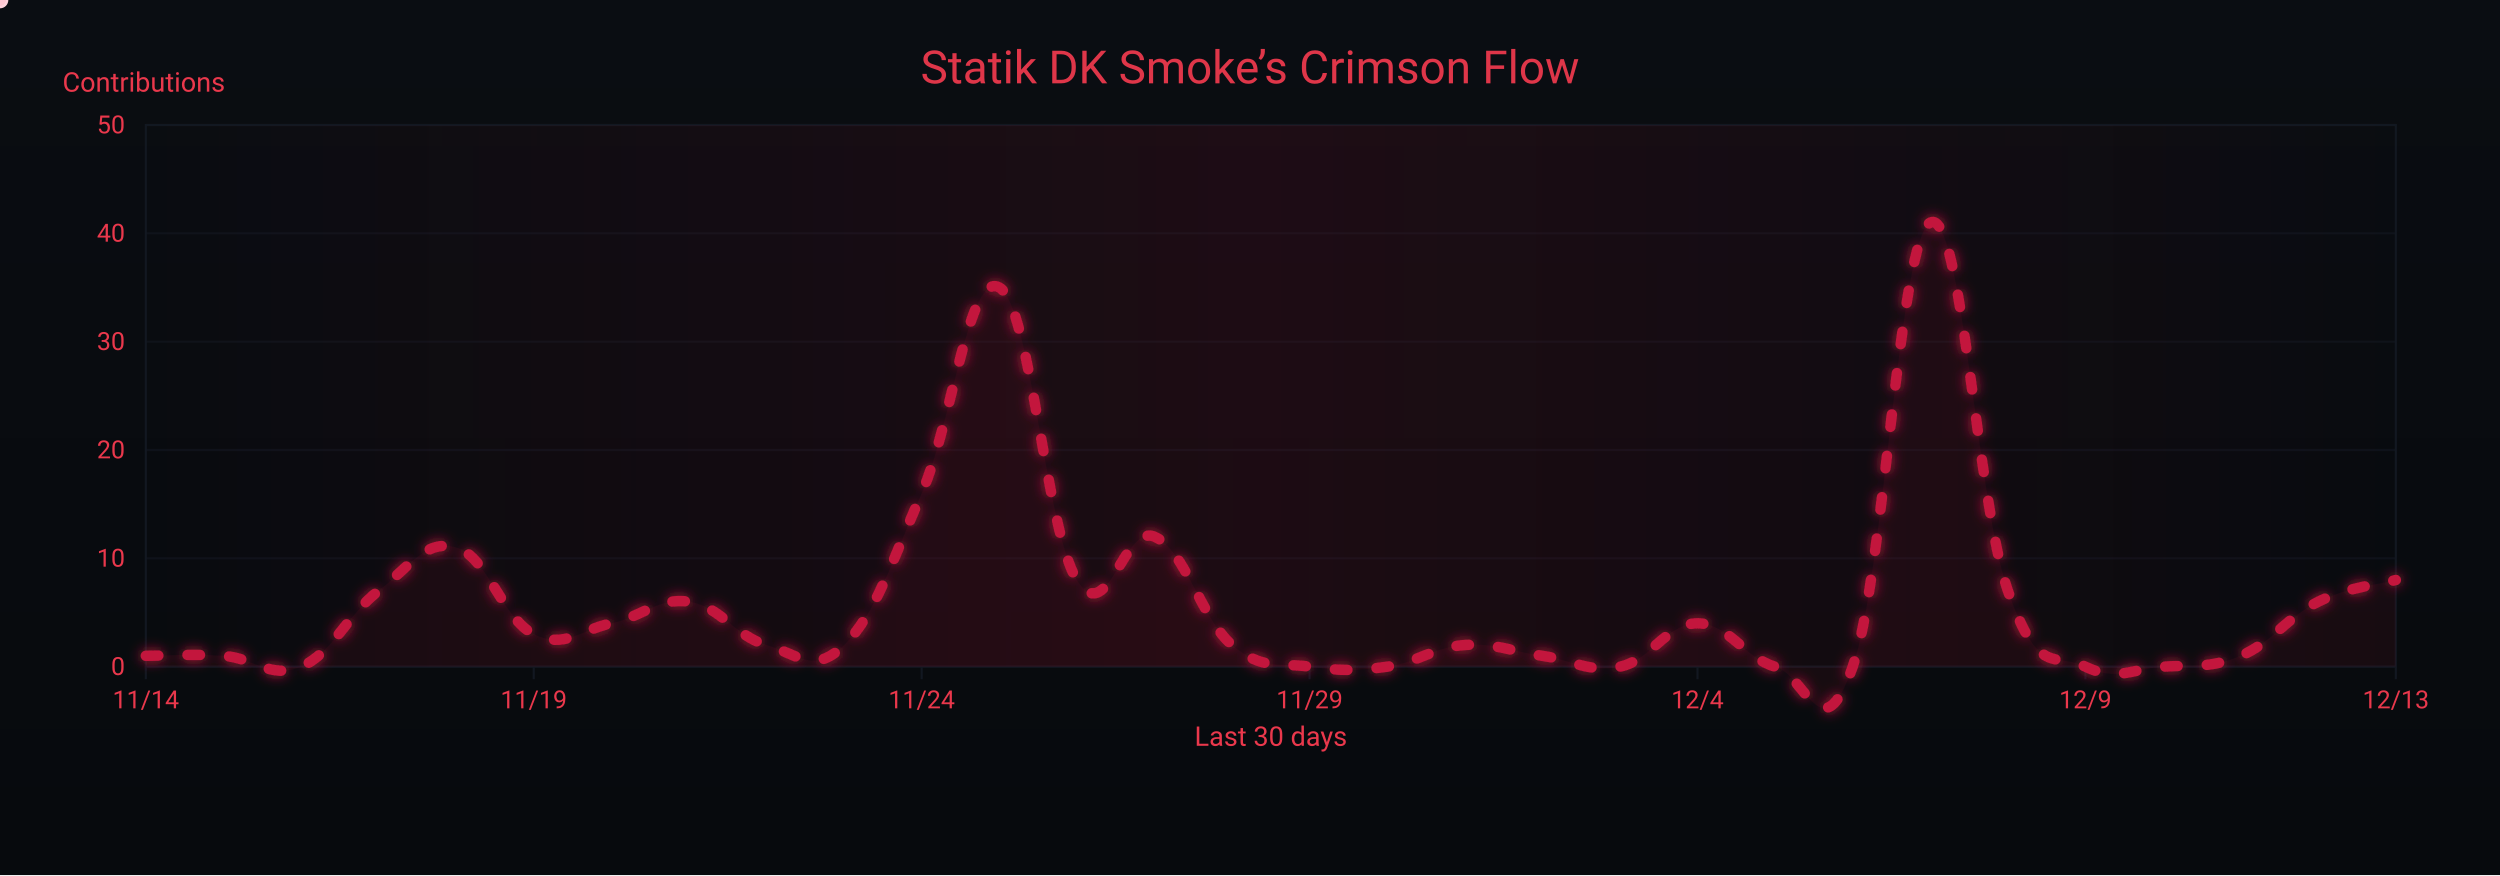
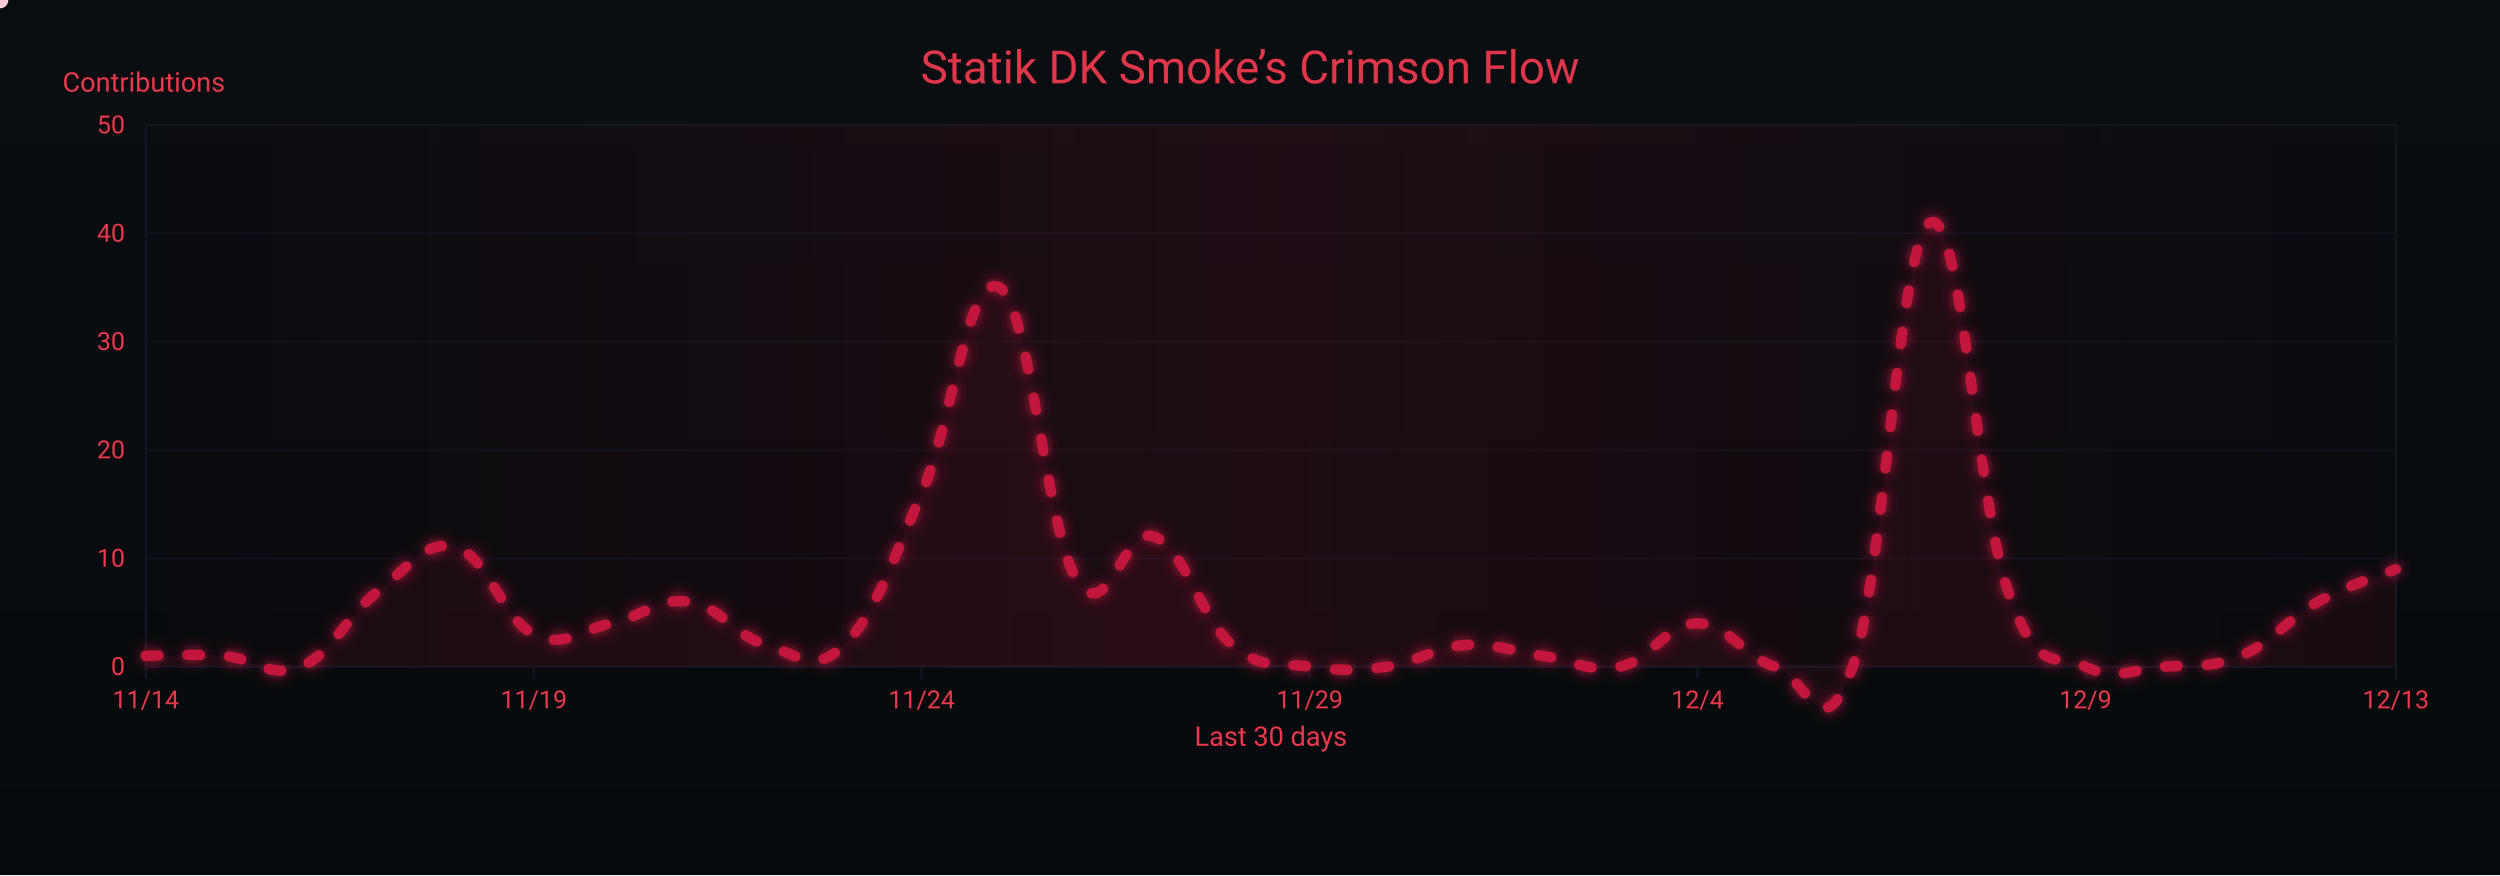
<svg xmlns="http://www.w3.org/2000/svg" width="1200" height="420" viewBox="0 0 1200 420" role="img" aria-label="Crimson Flow Graph">
  <defs>
    <linearGradient id="bgGrad" x1="0" y1="0" x2="0" y2="1">
      <stop offset="0%" stop-color="#0a0d12" />
      <stop offset="100%" stop-color="#070a0d" />
    </linearGradient>
    <filter id="glow">
      <feGaussianBlur stdDeviation="3" result="b1" />
      <feMerge>
        <feMergeNode in="b1" />
        <feMergeNode in="SourceGraphic" />
      </feMerge>
    </filter>
    <linearGradient id="sheen" x1="0" y1="0" x2="1" y2="0">
      <stop offset="0%" stop-color="#9b0e2a" stop-opacity="0" />
      <stop offset="50%" stop-color="#9b0e2a" stop-opacity=".14" />
      <stop offset="100%" stop-color="#9b0e2a" stop-opacity="0" />
      <animateTransform attributeName="gradientTransform" type="translate" from="-1 0" to="1 0" dur="9s" repeatCount="indefinite" />
    </linearGradient>
  </defs>
  <rect width="1200" height="420" fill="url(#bgGrad)" />
  <rect x="70" y="60" width="1080" height="260" fill="none" stroke="#121821" stroke-width="1" />
  <g font-family="ui-sans-serif,system-ui,-apple-system,Segoe UI,Roboto,Ubuntu,Arial" font-size="12">
    <path d="M70,320.0 H1150" stroke="#121821" stroke-width="1" opacity="0.6" />
    <text x="60" y="324.0" text-anchor="end" fill="#ea384c">0</text>
    <path d="M70,268.0 H1150" stroke="#121821" stroke-width="1" opacity="0.6" />
    <text x="60" y="272.0" text-anchor="end" fill="#ea384c">10</text>
    <path d="M70,216.0 H1150" stroke="#121821" stroke-width="1" opacity="0.6" />
    <text x="60" y="220.0" text-anchor="end" fill="#ea384c">20</text>
    <path d="M70,164.0 H1150" stroke="#121821" stroke-width="1" opacity="0.6" />
    <text x="60" y="168.0" text-anchor="end" fill="#ea384c">30</text>
    <path d="M70,112.0 H1150" stroke="#121821" stroke-width="1" opacity="0.6" />
    <text x="60" y="116.0" text-anchor="end" fill="#ea384c">40</text>
    <path d="M70,60.0 H1150" stroke="#121821" stroke-width="1" opacity="0.6" />
    <text x="60" y="64.0" text-anchor="end" fill="#ea384c">50</text>
    <text x="30" y="44" fill="#ea384c" font-size="13">Contributions</text>
  </g>
  <g font-family="ui-sans-serif,system-ui,-apple-system,Segoe UI,Roboto,Ubuntu,Arial" font-size="12">
    <path d="M70.0,320 V326" stroke="#121821" stroke-width="1" />
    <text x="70.0" y="340" text-anchor="middle" fill="#ea384c">11/14</text>
    <path d="M256.2,320 V326" stroke="#121821" stroke-width="1" />
    <text x="256.2" y="340" text-anchor="middle" fill="#ea384c">11/19</text>
    <path d="M442.4,320 V326" stroke="#121821" stroke-width="1" />
    <text x="442.4" y="340" text-anchor="middle" fill="#ea384c">11/24</text>
    <path d="M628.6,320 V326" stroke="#121821" stroke-width="1" />
    <text x="628.6" y="340" text-anchor="middle" fill="#ea384c">11/29</text>
    <path d="M814.8,320 V326" stroke="#121821" stroke-width="1" />
    <text x="814.8" y="340" text-anchor="middle" fill="#ea384c">12/4</text>
    <path d="M1001.0,320 V326" stroke="#121821" stroke-width="1" />
    <text x="1001.0" y="340" text-anchor="middle" fill="#ea384c">12/9</text>
    <path d="M1150.0,320 V326" stroke="#121821" stroke-width="1" />
    <text x="1150.0" y="340" text-anchor="middle" fill="#ea384c">12/13</text>
    <text x="610" y="358" text-anchor="middle" fill="#ea384c" font-size="13">Last 30 days</text>
  </g>
  <rect x="70" y="60" width="1080" height="260" fill="url(#sheen)" />
  <text x="600" y="40" text-anchor="middle" font-family="ui-sans-serif,system-ui,-apple-system,Segoe UI,Roboto,Ubuntu,Arial" font-size="22" fill="#ea384c" opacity=".95">Statik DK Smoke’s Crimson Flow</text>
-   <path d="M70.0,314.8 C77.4,314.8 92.3,313.8 107.2,314.8 C122.1,315.8 129.6,326.2 144.5,320.0 C159.4,313.8 166.8,295.0 181.7,283.6 C196.6,272.2 204.1,258.6 219.0,262.8 C233.9,267.0 241.3,297.1 256.2,304.4 C271.1,311.7 278.6,302.3 293.4,299.2 C308.3,296.1 315.8,286.7 330.7,288.8 C345.6,290.9 353.0,305.4 367.9,309.6 C382.8,313.8 390.3,324.2 405.2,309.6 C420.1,295.0 427.5,271.1 442.4,236.8 C457.3,202.5 464.8,129.7 479.7,138.0 C494.6,146.3 502.0,254.5 516.9,278.4 C531.8,302.3 539.2,251.4 554.1,257.6 C569.0,263.8 576.5,297.1 591.4,309.6 C606.3,322.1 613.7,317.9 628.6,320.0 C643.5,322.1 651.0,322.1 665.9,320.0 C680.8,317.9 688.2,310.6 703.1,309.6 C718.0,308.6 725.4,312.7 740.3,314.8 C755.2,316.9 762.7,323.1 777.6,320.0 C792.5,316.9 799.9,299.2 814.8,299.2 C829.7,299.2 837.2,315.8 852.1,320.0 C867.0,324.2 874.4,362.6 889.3,320.0 C904.2,277.4 911.7,114.1 926.6,106.8 C941.4,99.5 948.9,241.0 963.8,283.6 C978.7,326.2 986.1,312.7 1001.0,320.0 C1015.9,327.3 1023.4,321.0 1038.3,320.0 C1053.2,319.0 1060.6,321.0 1075.5,314.8 C1090.4,308.6 1097.9,296.1 1112.8,288.8 C1127.7,281.5 1142.6,280.5 1150.0,278.4 L 1150,320 L 70,320 Z" fill="#7a0f26" opacity=".13">
+   <path d="M70.0,314.8 C77.4,314.8 92.3,313.8 107.2,314.8 C122.1,315.8 129.6,326.2 144.5,320.0 C159.4,313.8 166.8,295.0 181.7,283.6 C196.6,272.2 204.1,258.6 219.0,262.8 C233.9,267.0 241.3,297.1 256.2,304.4 C271.1,311.7 278.6,302.3 293.4,299.2 C308.3,296.1 315.8,286.7 330.7,288.8 C345.6,290.9 353.0,305.4 367.9,309.6 C382.8,313.8 390.3,324.2 405.2,309.6 C420.1,295.0 427.5,271.1 442.4,236.8 C457.3,202.5 464.8,129.7 479.7,138.0 C494.6,146.3 502.0,254.5 516.9,278.4 C531.8,302.3 539.2,251.4 554.1,257.6 C569.0,263.8 576.5,297.1 591.4,309.6 C606.3,322.1 613.7,317.9 628.6,320.0 C643.5,322.1 651.0,322.1 665.9,320.0 C680.8,317.9 688.2,310.6 703.1,309.6 C718.0,308.6 725.4,312.7 740.3,314.8 C755.2,316.9 762.7,323.1 777.6,320.0 C792.5,316.9 799.9,299.2 814.8,299.2 C829.7,299.2 837.2,315.8 852.1,320.0 C867.0,324.2 874.4,362.6 889.3,320.0 C904.2,277.4 911.7,114.1 926.6,106.8 C941.4,99.5 948.9,241.0 963.8,283.6 C978.7,326.2 986.1,312.7 1001.0,320.0 C1015.9,327.3 1023.4,321.0 1038.3,320.0 C1053.2,319.0 1060.6,321.0 1075.5,314.8 C1090.4,308.6 1097.9,297.1 1112.8,288.8 C1127.7,280.5 1142.6,276.3 1150.0,273.2 L 1150,320 L 70,320 Z" fill="#7a0f26" opacity=".13">
    <animate attributeName="opacity" values=".10;.17;.10" dur="6s" repeatCount="indefinite" />
  </path>
-   <path id="curve" d="M70.0,314.8 C77.4,314.8 92.3,313.8 107.2,314.8 C122.1,315.8 129.6,326.2 144.5,320.0 C159.4,313.8 166.8,295.0 181.7,283.6 C196.6,272.2 204.1,258.6 219.0,262.8 C233.9,267.0 241.3,297.1 256.2,304.4 C271.1,311.7 278.6,302.3 293.4,299.2 C308.3,296.1 315.8,286.7 330.7,288.8 C345.6,290.9 353.0,305.4 367.9,309.6 C382.8,313.8 390.3,324.2 405.2,309.6 C420.1,295.0 427.5,271.1 442.4,236.8 C457.3,202.5 464.8,129.7 479.7,138.0 C494.6,146.3 502.0,254.5 516.9,278.4 C531.8,302.3 539.2,251.4 554.1,257.6 C569.0,263.8 576.5,297.1 591.4,309.6 C606.3,322.1 613.7,317.9 628.6,320.0 C643.5,322.1 651.0,322.1 665.9,320.0 C680.8,317.9 688.2,310.6 703.1,309.6 C718.0,308.6 725.4,312.7 740.3,314.8 C755.2,316.9 762.7,323.1 777.6,320.0 C792.5,316.9 799.9,299.2 814.8,299.2 C829.7,299.2 837.2,315.8 852.1,320.0 C867.0,324.2 874.4,362.6 889.3,320.0 C904.2,277.4 911.7,114.1 926.6,106.8 C941.4,99.5 948.9,241.0 963.8,283.6 C978.7,326.2 986.1,312.7 1001.0,320.0 C1015.9,327.3 1023.4,321.0 1038.3,320.0 C1053.2,319.0 1060.6,321.0 1075.5,314.8 C1090.4,308.6 1097.9,296.1 1112.8,288.8 C1127.7,281.5 1142.6,280.5 1150.0,278.4" fill="none" stroke="#c3193d" stroke-width="5" stroke-linecap="round" stroke-linejoin="round" stroke-dasharray="6 14" filter="url(#glow)">
+   <path id="curve" d="M70.0,314.8 C77.4,314.8 92.3,313.8 107.2,314.8 C122.1,315.8 129.6,326.2 144.5,320.0 C159.4,313.8 166.8,295.0 181.7,283.6 C196.6,272.2 204.1,258.6 219.0,262.8 C233.9,267.0 241.3,297.1 256.2,304.4 C271.1,311.7 278.6,302.3 293.4,299.2 C308.3,296.1 315.8,286.7 330.7,288.8 C345.6,290.9 353.0,305.4 367.9,309.6 C382.8,313.8 390.3,324.2 405.2,309.6 C420.1,295.0 427.5,271.1 442.4,236.8 C457.3,202.5 464.8,129.7 479.7,138.0 C494.6,146.3 502.0,254.5 516.9,278.4 C531.8,302.3 539.2,251.4 554.1,257.6 C569.0,263.8 576.5,297.1 591.4,309.6 C606.3,322.1 613.7,317.9 628.6,320.0 C643.5,322.1 651.0,322.1 665.9,320.0 C680.8,317.9 688.2,310.6 703.1,309.6 C718.0,308.6 725.4,312.7 740.3,314.8 C755.2,316.9 762.7,323.1 777.6,320.0 C792.5,316.9 799.9,299.2 814.8,299.2 C829.7,299.2 837.2,315.8 852.1,320.0 C867.0,324.2 874.4,362.6 889.3,320.0 C904.2,277.4 911.7,114.1 926.6,106.8 C941.4,99.5 948.9,241.0 963.8,283.6 C978.7,326.2 986.1,312.7 1001.0,320.0 C1015.9,327.3 1023.4,321.0 1038.3,320.0 C1053.2,319.0 1060.6,321.0 1075.5,314.8 C1090.4,308.6 1097.9,297.1 1112.8,288.8 C1127.7,280.5 1142.6,276.3 1150.0,273.2" fill="none" stroke="#c3193d" stroke-width="5" stroke-linecap="round" stroke-linejoin="round" stroke-dasharray="6 14" filter="url(#glow)">
    <animate attributeName="stroke-dashoffset" values="0;-220" dur="4.8s" repeatCount="indefinite" />
  </path>
  <g fill="#ffd1db">
    <circle r="4">
      <animateMotion dur="7s" rotate="auto" repeatCount="indefinite">
        <mpath href="#curve" />
      </animateMotion>
      <animate attributeName="opacity" values="1;.3;1" dur="2.2s" repeatCount="indefinite" />
    </circle>
    <circle r="3" fill="#ffffff">
      <animateMotion dur="8.2s" begin="1s" rotate="auto" repeatCount="indefinite">
        <mpath href="#curve" />
      </animateMotion>
      <animate attributeName="opacity" values=".7;.2;.7" dur="2.4s" repeatCount="indefinite" />
    </circle>
    <circle r="3" fill="#ffc7d3">
      <animateMotion dur="6s" begin="2s" rotate="auto" repeatCount="indefinite">
        <mpath href="#curve" />
      </animateMotion>
      <animate attributeName="opacity" values=".8;.3;.8" dur="2s" repeatCount="indefinite" />
    </circle>
  </g>
</svg>
